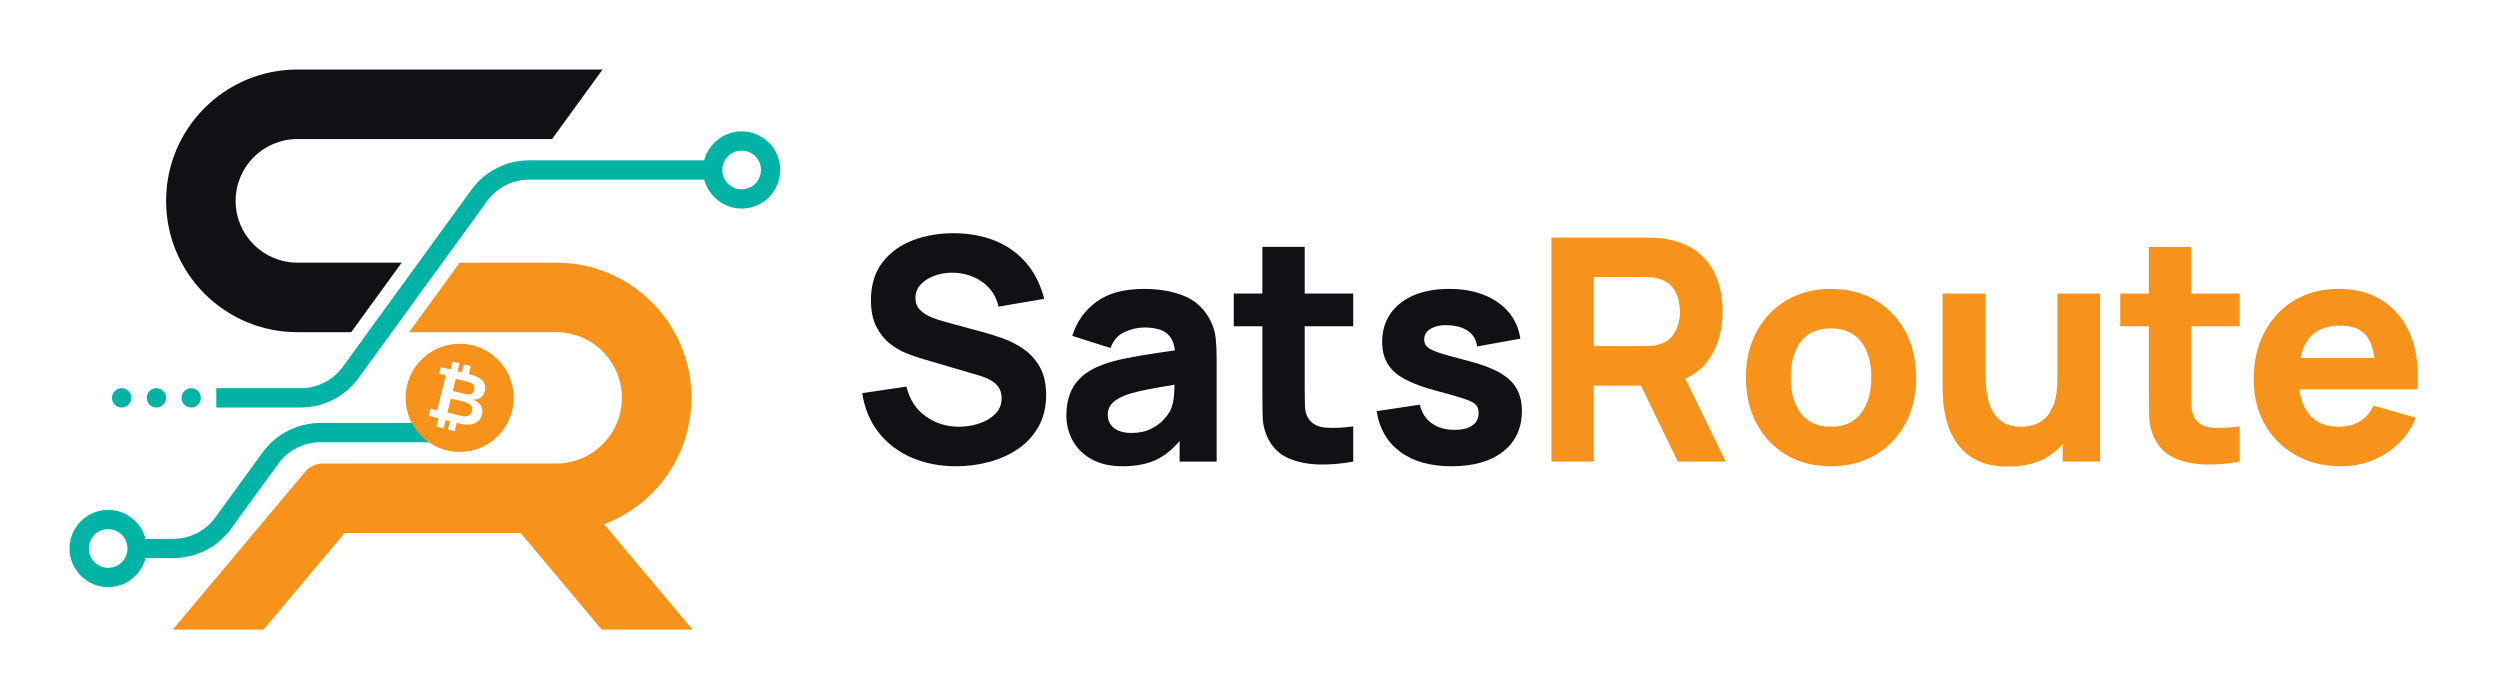
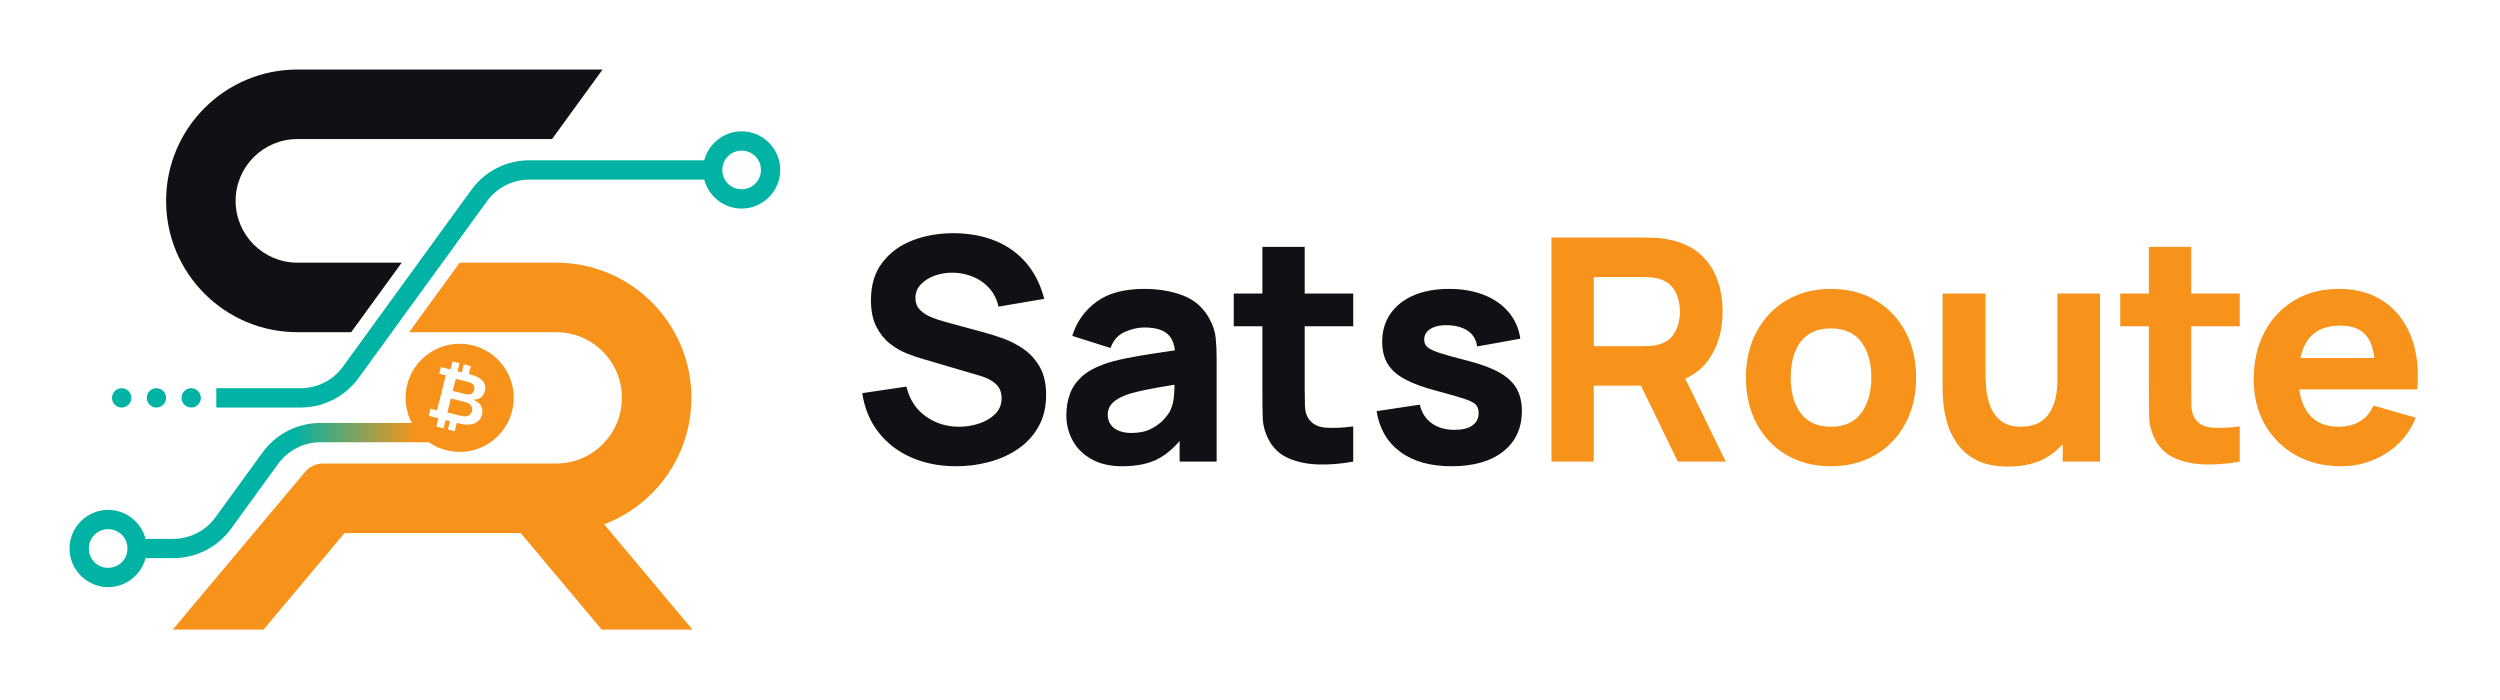
<svg xmlns="http://www.w3.org/2000/svg" viewBox="-5 3.5 323.611 90.5" role="img" aria-label="SatsRoute">
+   <defs>
+     <linearGradient id="sr-route-grad" gradientUnits="userSpaceOnUse" x1="33" y1="0" x2="49" y2="0">
+       <stop offset="0" stop-color="#00B3A4" />
+       <stop offset="1" stop-color="#F7931A" />
+     </linearGradient>
+   </defs>
  <path fill="#0F1115" d="M73,12.5 L33.5,12.5 A17,17 0 0,0 33.5,46.5 L40.461,46.5 L47,37.5 L33.5,37.5 A8,8 0 0,1 33.5,21.5 L66.461,21.5 Z" />
  <path fill="#F7931A" fill-rule="nonzero" d="M54.5,37.5 L67,37.5 L67,46.5 L47.961,46.5 Z M67,37.5 A17.5,17.5 0 0,1 67,72.5 L67,63.5 A8.5,8.5 0 0,0 67,46.5 Z M34.502,64.572 A3,3 0 0,1 36.801,63.5 L67,63.5 L67,72.5 L39.598,72.5 L29.11,85 L17.361,85 Z M54.85,63.5 L66.598,63.5 L84.639,85 L72.89,85 Z" />
  <g fill="#00B3A4">
    <circle cx="10.75" cy="55" r="1.25" />
    <circle cx="15.25" cy="55" r="1.25" />
    <circle cx="19.75" cy="55" r="1.25" />
-     <path d="m 36.475,58.25 c -2.96,1.26e-4 -5.745,1.418 -7.484,3.812 l -6.105,8.404 C 21.614,72.216 19.586,73.25 17.424,73.25 H 12.75 v 2.5 h 4.674 c 2.96,-1.26e-4 5.745,-1.418 7.484,-3.812 l 6.105,-8.404 C 32.284,61.784 34.313,60.75 36.475,60.75 h 14.334 v -2.5 z" />
+     <path d="m 36.475,58.25 c -2.96,1.26e-4 -5.745,1.418 -7.484,3.812 l -6.105,8.404 C 21.614,72.216 19.586,73.25 17.424,73.25 H 12.75 v 2.5 h 4.674 c 2.96,-1.26e-4 5.745,-1.418 7.484,-3.812 l 6.105,-8.404 C 32.284,61.784 34.313,60.75 36.475,60.75 h 14.334 v -2.5 z" fill="url(#sr-route-grad)" />
    <path d="m 63.51,24.25 c -2.96,1.26e-4 -5.745,1.418 -7.484,3.812 L 39.385,50.967 C 38.114,52.716 36.086,53.75 33.924,53.75 H 23 v 2.5 h 10.924 c 2.96,-1.26e-4 5.745,-1.418 7.484,-3.812 L 58.049,29.533 C 59.319,27.784 61.348,26.75 63.51,26.75 H 87.25 v -2.5 z" />
    <path d="m 9,69.5 c -2.747,0 -5,2.253 -5,5 0,2.747 2.253,5 5,5 2.747,0 5,-2.253 5,-5 0,-2.747 -2.253,-5 -5,-5 z M 9,72 c 1.396,0 2.5,1.104 2.5,2.5 C 11.5,75.896 10.396,77 9,77 7.604,77 6.5,75.896 6.5,74.5 6.5,73.104 7.604,72 9,72 Z" />
    <path d="m 91,20.5 c -2.747,0 -5,2.253 -5,5 0,2.747 2.253,5 5,5 2.747,0 5,-2.253 5,-5 0,-2.747 -2.253,-5 -5,-5 z m 0,2.5 c 1.396,0 2.5,1.104 2.5,2.5 0,1.396 -1.104,2.5 -2.5,2.5 -1.396,0 -2.5,-1.104 -2.5,-2.5 0,-1.396 1.104,-2.5 2.5,-2.5 z" />
  </g>
  <path fill="#F7931A" fill-rule="evenodd" d="M47.5,55 A7,7 0 1,0 61.5,55 A7,7 0 1,0 47.5,55 Z M55.69 51.919 55.811 51.949Q56.967 52.237 57.461 52.786Q57.955 53.336 57.759 54.12Q57.625 54.658 57.235 54.953Q56.845 55.249 56.203 55.227Q56.947 55.508 57.25 56Q57.553 56.492 57.393 57.138Q57.178 57.998 56.415 58.308Q55.652 58.618 54.505 58.331L54.128 58.238L53.86 59.313L52.973 59.092L53.241 58.016L52.685 57.878L52.417 58.953L51.489 58.722L51.757 57.646L50.493 57.331L50.725 56.403L51.576 56.616L52.704 52.093L51.852 51.881L52.068 51.016L53.318 51.328L53.576 50.297L54.485 50.523L54.228 51.554L54.784 51.693L55.041 50.662L55.947 50.888ZM56.383 53.967Q56.489 53.542 56.263 53.295Q56.036 53.048 55.503 52.915L53.997 52.539L53.607 54.104L55.122 54.481Q55.682 54.621 55.984 54.489Q56.286 54.357 56.383 53.967ZM56.091 56.704Q56.313 55.816 55.04 55.499L53.363 55.081L52.912 56.892L54.638 57.322Q55.274 57.481 55.625 57.323Q55.976 57.165 56.091 56.704Z" />
  <g transform="translate(105 63.25)">
    <path fill="#0F1115" d="M13.775 0.604Q10.553 0.604 7.965 -0.534Q5.377 -1.672 3.716 -3.796Q2.054 -5.921 1.611 -8.861L7.331 -9.707Q7.935 -7.21 9.828 -5.86Q11.721 -4.511 14.138 -4.511Q15.487 -4.511 16.756 -4.934Q18.024 -5.357 18.84 -6.183Q19.656 -7.008 19.656 -8.217Q19.656 -8.66 19.525 -9.073Q19.394 -9.485 19.092 -9.848Q18.79 -10.21 18.236 -10.533Q17.682 -10.855 16.836 -11.117L9.304 -13.332Q8.458 -13.574 7.341 -14.017Q6.223 -14.46 5.176 -15.285Q4.128 -16.111 3.434 -17.47Q2.739 -18.83 2.739 -20.904Q2.739 -23.824 4.209 -25.758Q5.679 -27.691 8.136 -28.638Q10.593 -29.584 13.574 -29.564Q16.574 -29.524 18.931 -28.537Q21.287 -27.55 22.878 -25.667Q24.469 -23.784 25.174 -21.065L19.253 -20.058Q18.931 -21.468 18.065 -22.435Q17.199 -23.401 16 -23.905Q14.802 -24.408 13.493 -24.449Q12.204 -24.489 11.066 -24.096Q9.928 -23.703 9.214 -22.958Q8.499 -22.213 8.499 -21.186Q8.499 -20.24 9.083 -19.645Q9.667 -19.051 10.553 -18.689Q11.439 -18.326 12.365 -18.085L17.4 -16.715Q18.528 -16.413 19.897 -15.92Q21.267 -15.426 22.525 -14.55Q23.784 -13.674 24.6 -12.244Q25.415 -10.815 25.415 -8.619Q25.415 -6.283 24.439 -4.541Q23.462 -2.799 21.81 -1.661Q20.159 -0.524 18.075 0.04Q15.99 0.604 13.775 0.604ZM35.283 0.604Q32.947 0.604 31.326 -0.292Q29.705 -1.188 28.869 -2.689Q28.033 -4.189 28.033 -6.001Q28.033 -7.512 28.497 -8.76Q28.96 -10.009 29.997 -10.966Q31.034 -11.922 32.786 -12.567Q33.994 -13.01 35.666 -13.352Q37.338 -13.694 39.452 -14.007Q41.567 -14.319 44.104 -14.701L42.131 -13.614Q42.131 -15.547 41.204 -16.453Q40.278 -17.36 38.103 -17.36Q36.894 -17.36 35.585 -16.776Q34.276 -16.192 33.753 -14.701L28.799 -16.272Q29.624 -18.971 31.9 -20.663Q34.176 -22.354 38.103 -22.354Q40.983 -22.354 43.218 -21.468Q45.453 -20.582 46.601 -18.407Q47.246 -17.199 47.367 -15.99Q47.488 -14.782 47.488 -13.292V0H42.694V-4.471L43.379 -3.544Q41.788 -1.349 39.945 -0.373Q38.103 0.604 35.283 0.604ZM36.451 -3.706Q37.962 -3.706 38.999 -4.239Q40.036 -4.773 40.65 -5.458Q41.265 -6.142 41.486 -6.606Q41.909 -7.492 41.98 -8.67Q42.05 -9.848 42.05 -10.633L43.661 -10.231Q41.224 -9.828 39.714 -9.556Q38.203 -9.284 37.277 -9.062Q36.351 -8.841 35.646 -8.579Q34.84 -8.257 34.347 -7.884Q33.853 -7.512 33.622 -7.069Q33.39 -6.626 33.39 -6.082Q33.39 -5.337 33.763 -4.803Q34.135 -4.269 34.82 -3.988Q35.505 -3.706 36.451 -3.706ZM65.169 0Q62.914 0.423 60.749 0.373Q58.584 0.322 56.882 -0.393Q55.181 -1.108 54.294 -2.699Q53.489 -4.189 53.449 -5.73Q53.408 -7.27 53.408 -9.224V-27.792H58.886V-9.546Q58.886 -8.277 58.916 -7.26Q58.947 -6.243 59.329 -5.639Q60.054 -4.491 61.645 -4.39Q63.236 -4.29 65.169 -4.551ZM49.703 -17.521V-21.75H65.169V-17.521ZM77.897 0.604Q73.789 0.604 71.261 -1.259Q68.734 -3.122 68.19 -6.525L73.789 -7.371Q74.131 -5.84 75.309 -4.974Q76.487 -4.108 78.3 -4.108Q79.79 -4.108 80.596 -4.682Q81.401 -5.256 81.401 -6.283Q81.401 -6.928 81.079 -7.32Q80.757 -7.713 79.639 -8.096Q78.522 -8.478 76.165 -9.103Q73.507 -9.788 71.916 -10.633Q70.325 -11.479 69.62 -12.657Q68.915 -13.835 68.915 -15.507Q68.915 -17.601 69.983 -19.142Q71.05 -20.683 72.993 -21.518Q74.937 -22.354 77.575 -22.354Q80.133 -22.354 82.106 -21.569Q84.08 -20.783 85.298 -19.333Q86.517 -17.883 86.799 -15.91L81.2 -14.903Q81.059 -16.111 80.153 -16.816Q79.247 -17.521 77.696 -17.642Q76.185 -17.742 75.269 -17.239Q74.353 -16.735 74.353 -15.789Q74.353 -15.225 74.745 -14.842Q75.138 -14.46 76.377 -14.057Q77.615 -13.654 80.153 -13.01Q82.63 -12.365 84.13 -11.509Q85.631 -10.653 86.315 -9.455Q87 -8.257 87 -6.565Q87 -3.222 84.583 -1.309Q82.167 0.604 77.897 0.604Z" />
    <path fill="#F7931A" d="M90.826 0V-29H103.071Q103.494 -29 104.209 -28.97Q104.924 -28.94 105.487 -28.839Q108.085 -28.436 109.747 -27.127Q111.408 -25.818 112.194 -23.834Q112.979 -21.851 112.979 -19.414Q112.979 -15.769 111.167 -13.181Q109.354 -10.593 105.487 -9.989L103.071 -9.828H96.304V0ZM107.179 0 101.46 -11.801 107.099 -12.889 113.382 0ZM96.304 -14.943H102.829Q103.252 -14.943 103.756 -14.983Q104.259 -15.024 104.682 -15.144Q105.79 -15.447 106.394 -16.161Q106.998 -16.876 107.23 -17.752Q107.461 -18.628 107.461 -19.414Q107.461 -20.199 107.23 -21.075Q106.998 -21.951 106.394 -22.666Q105.79 -23.381 104.682 -23.683Q104.259 -23.804 103.756 -23.844Q103.252 -23.885 102.829 -23.885H96.304ZM126.996 0.604Q123.713 0.604 121.236 -0.866Q118.759 -2.336 117.38 -4.924Q116 -7.512 116 -10.875Q116 -14.278 117.41 -16.866Q118.819 -19.454 121.297 -20.904Q123.774 -22.354 126.996 -22.354Q130.278 -22.354 132.766 -20.884Q135.253 -19.414 136.642 -16.826Q138.032 -14.238 138.032 -10.875Q138.032 -7.492 136.632 -4.904Q135.233 -2.316 132.745 -0.856Q130.258 0.604 126.996 0.604ZM126.996 -4.511Q129.634 -4.511 130.933 -6.293Q132.232 -8.076 132.232 -10.875Q132.232 -13.775 130.913 -15.507Q129.594 -17.239 126.996 -17.239Q125.203 -17.239 124.056 -16.433Q122.908 -15.628 122.354 -14.198Q121.8 -12.768 121.8 -10.875Q121.8 -7.955 123.119 -6.233Q124.438 -4.511 126.996 -4.511ZM149.954 0.644Q147.397 0.644 145.785 -0.222Q144.174 -1.088 143.278 -2.417Q142.382 -3.746 141.999 -5.186Q141.617 -6.626 141.536 -7.814Q141.456 -9.002 141.456 -9.546V-21.75H147.014V-11.479Q147.014 -10.734 147.094 -9.576Q147.175 -8.418 147.598 -7.25Q148.021 -6.082 148.977 -5.297Q149.934 -4.511 151.686 -4.511Q152.391 -4.511 153.197 -4.733Q154.002 -4.954 154.707 -5.589Q155.412 -6.223 155.865 -7.461Q156.318 -8.7 156.318 -10.714L159.46 -9.224Q159.46 -6.646 158.413 -4.39Q157.365 -2.135 155.261 -0.745Q153.156 0.644 149.954 0.644ZM157.003 0V-7.21H156.318V-21.75H161.836V0ZM179.921 0Q177.665 0.423 175.5 0.373Q173.335 0.322 171.634 -0.393Q169.932 -1.108 169.046 -2.699Q168.24 -4.189 168.2 -5.73Q168.16 -7.27 168.16 -9.224V-27.792H173.637V-9.546Q173.637 -8.277 173.668 -7.26Q173.698 -6.243 174.081 -5.639Q174.806 -4.491 176.397 -4.39Q177.987 -4.29 179.921 -4.551ZM164.454 -17.521V-21.75H179.921V-17.521ZM193.051 0.604Q189.708 0.604 187.161 -0.836Q184.613 -2.276 183.173 -4.803Q181.733 -7.331 181.733 -10.593Q181.733 -14.158 183.143 -16.796Q184.553 -19.434 187.03 -20.894Q189.507 -22.354 192.729 -22.354Q196.153 -22.354 198.549 -20.743Q200.946 -19.132 202.094 -16.212Q203.242 -13.292 202.899 -9.344H197.482V-11.358Q197.482 -14.681 196.425 -16.141Q195.367 -17.601 192.971 -17.601Q190.172 -17.601 188.852 -15.9Q187.533 -14.198 187.533 -10.875Q187.533 -7.834 188.852 -6.173Q190.172 -4.511 192.729 -4.511Q194.34 -4.511 195.488 -5.216Q196.636 -5.921 197.24 -7.25L202.718 -5.679Q201.49 -2.699 198.841 -1.047Q196.193 0.604 193.051 0.604ZM185.842 -9.344V-13.413H200.261V-9.344Z" />
  </g>
</svg>
